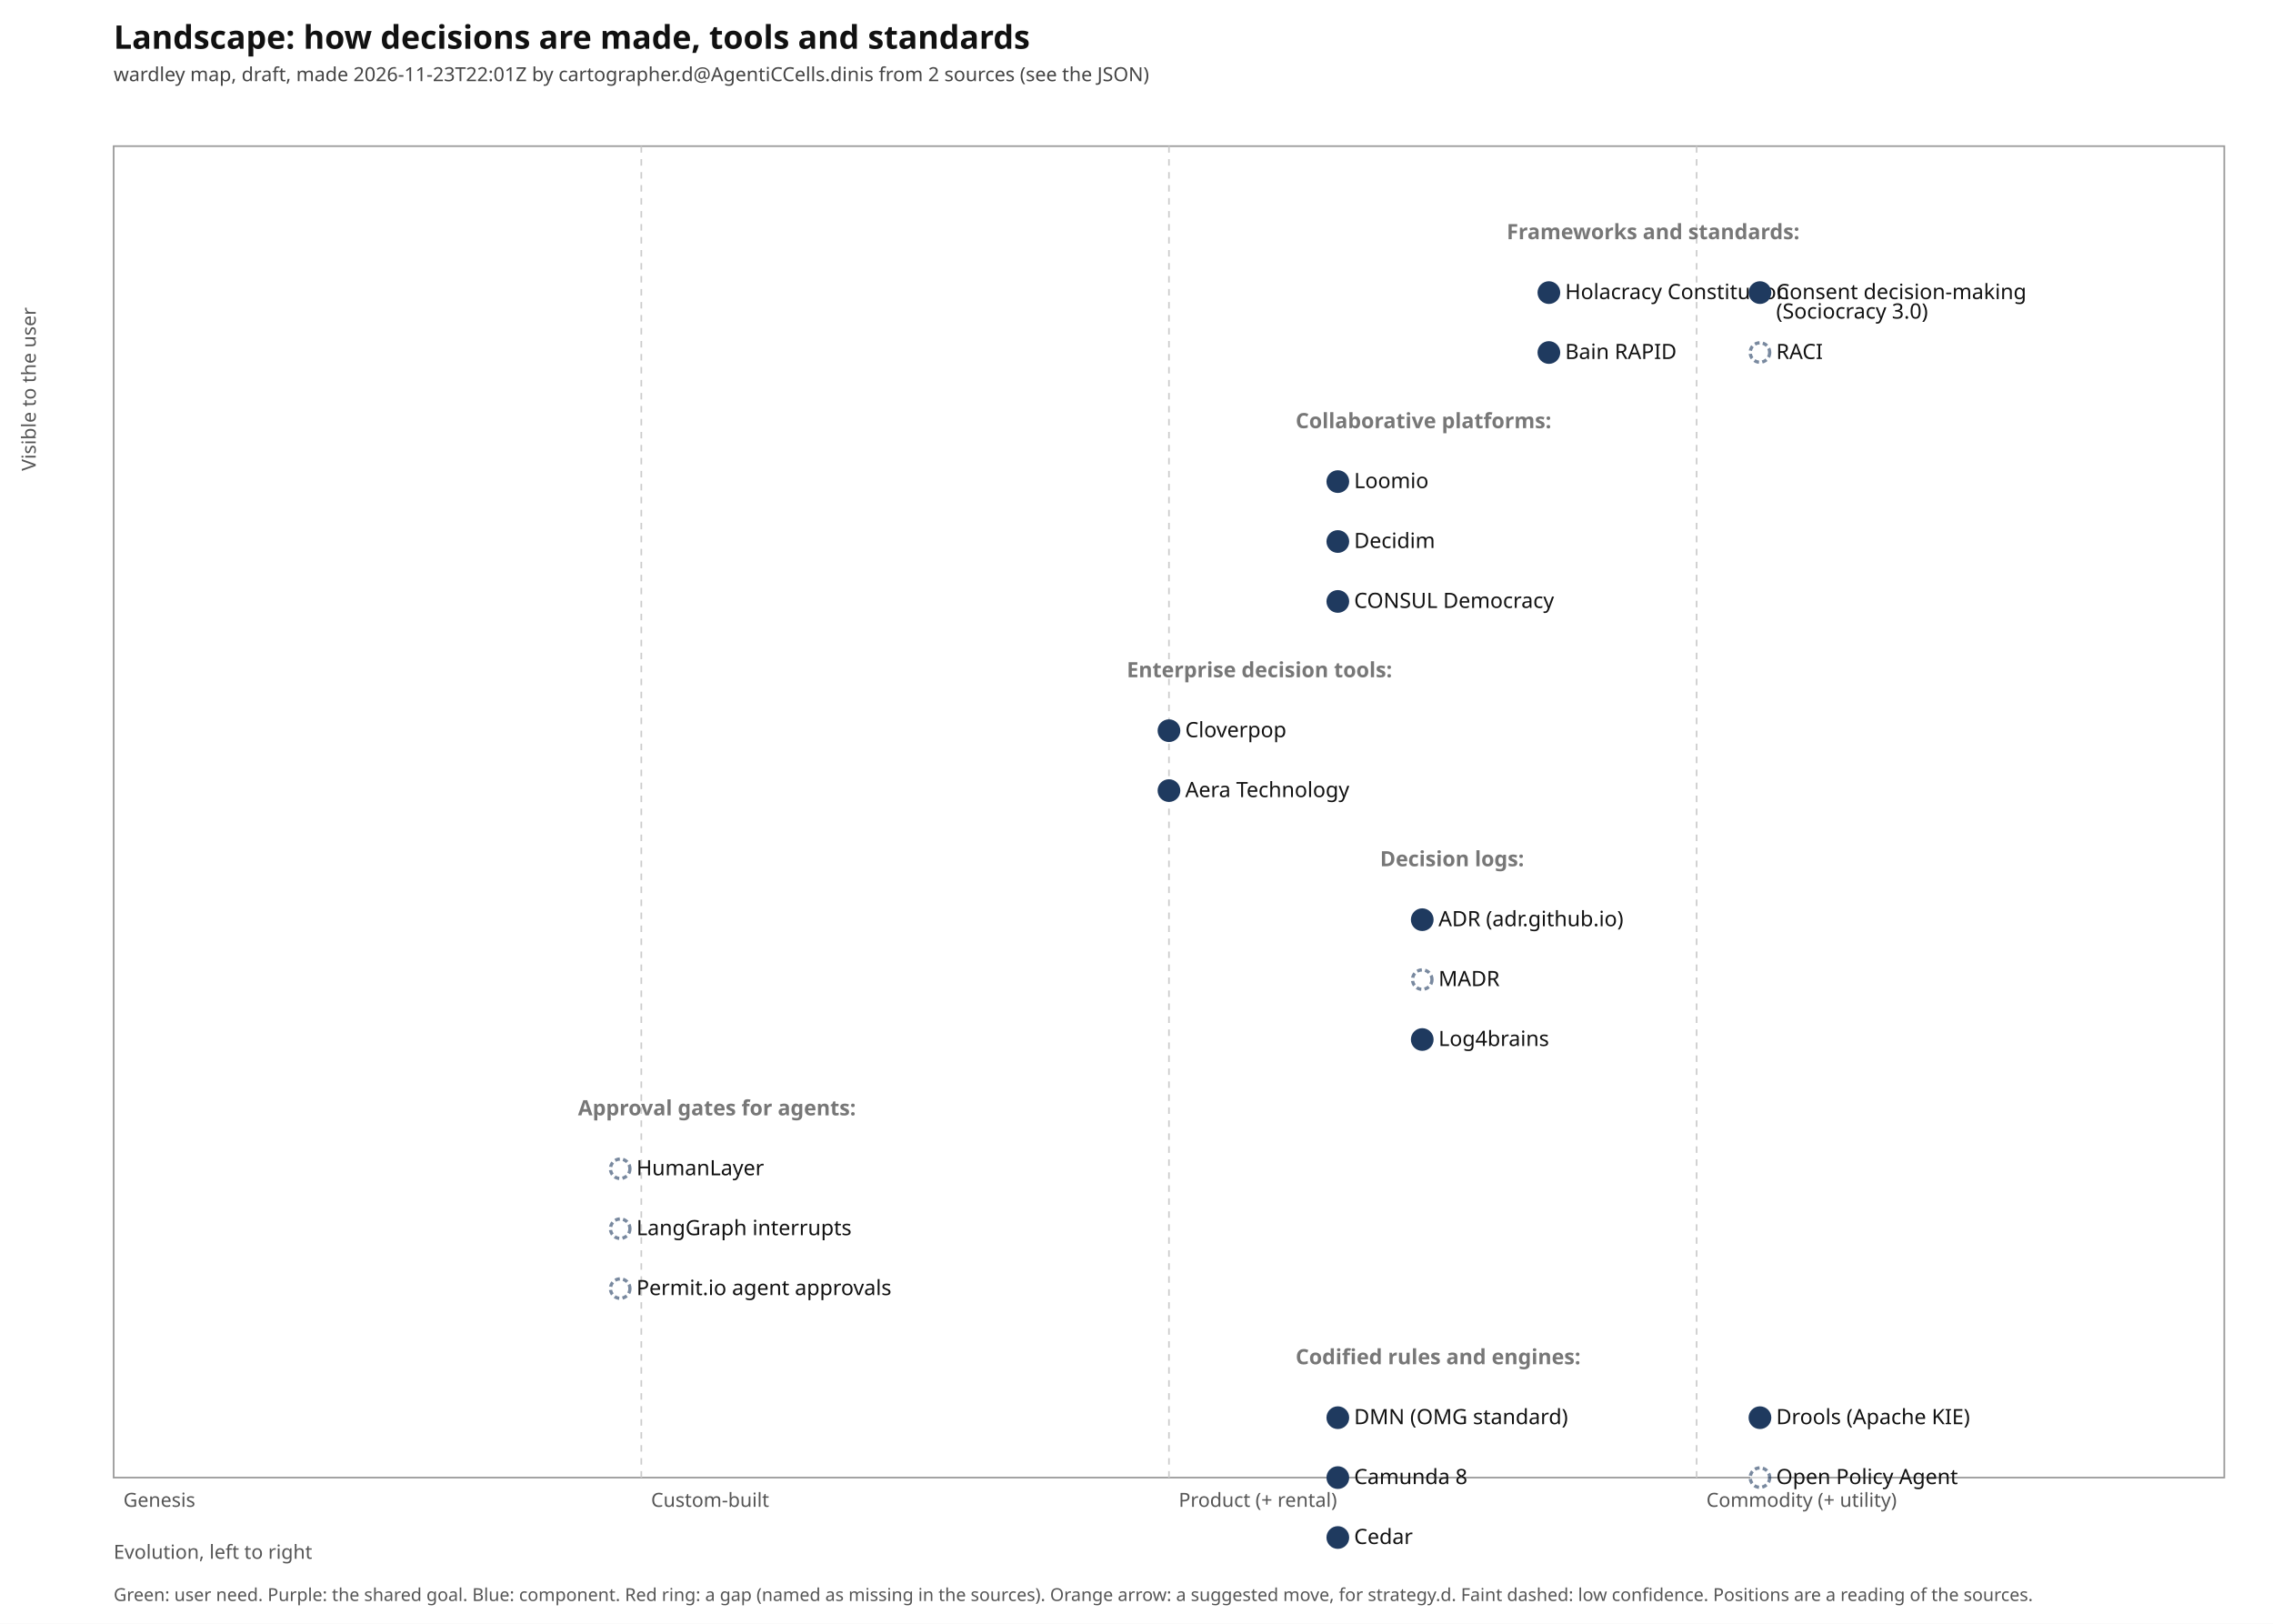
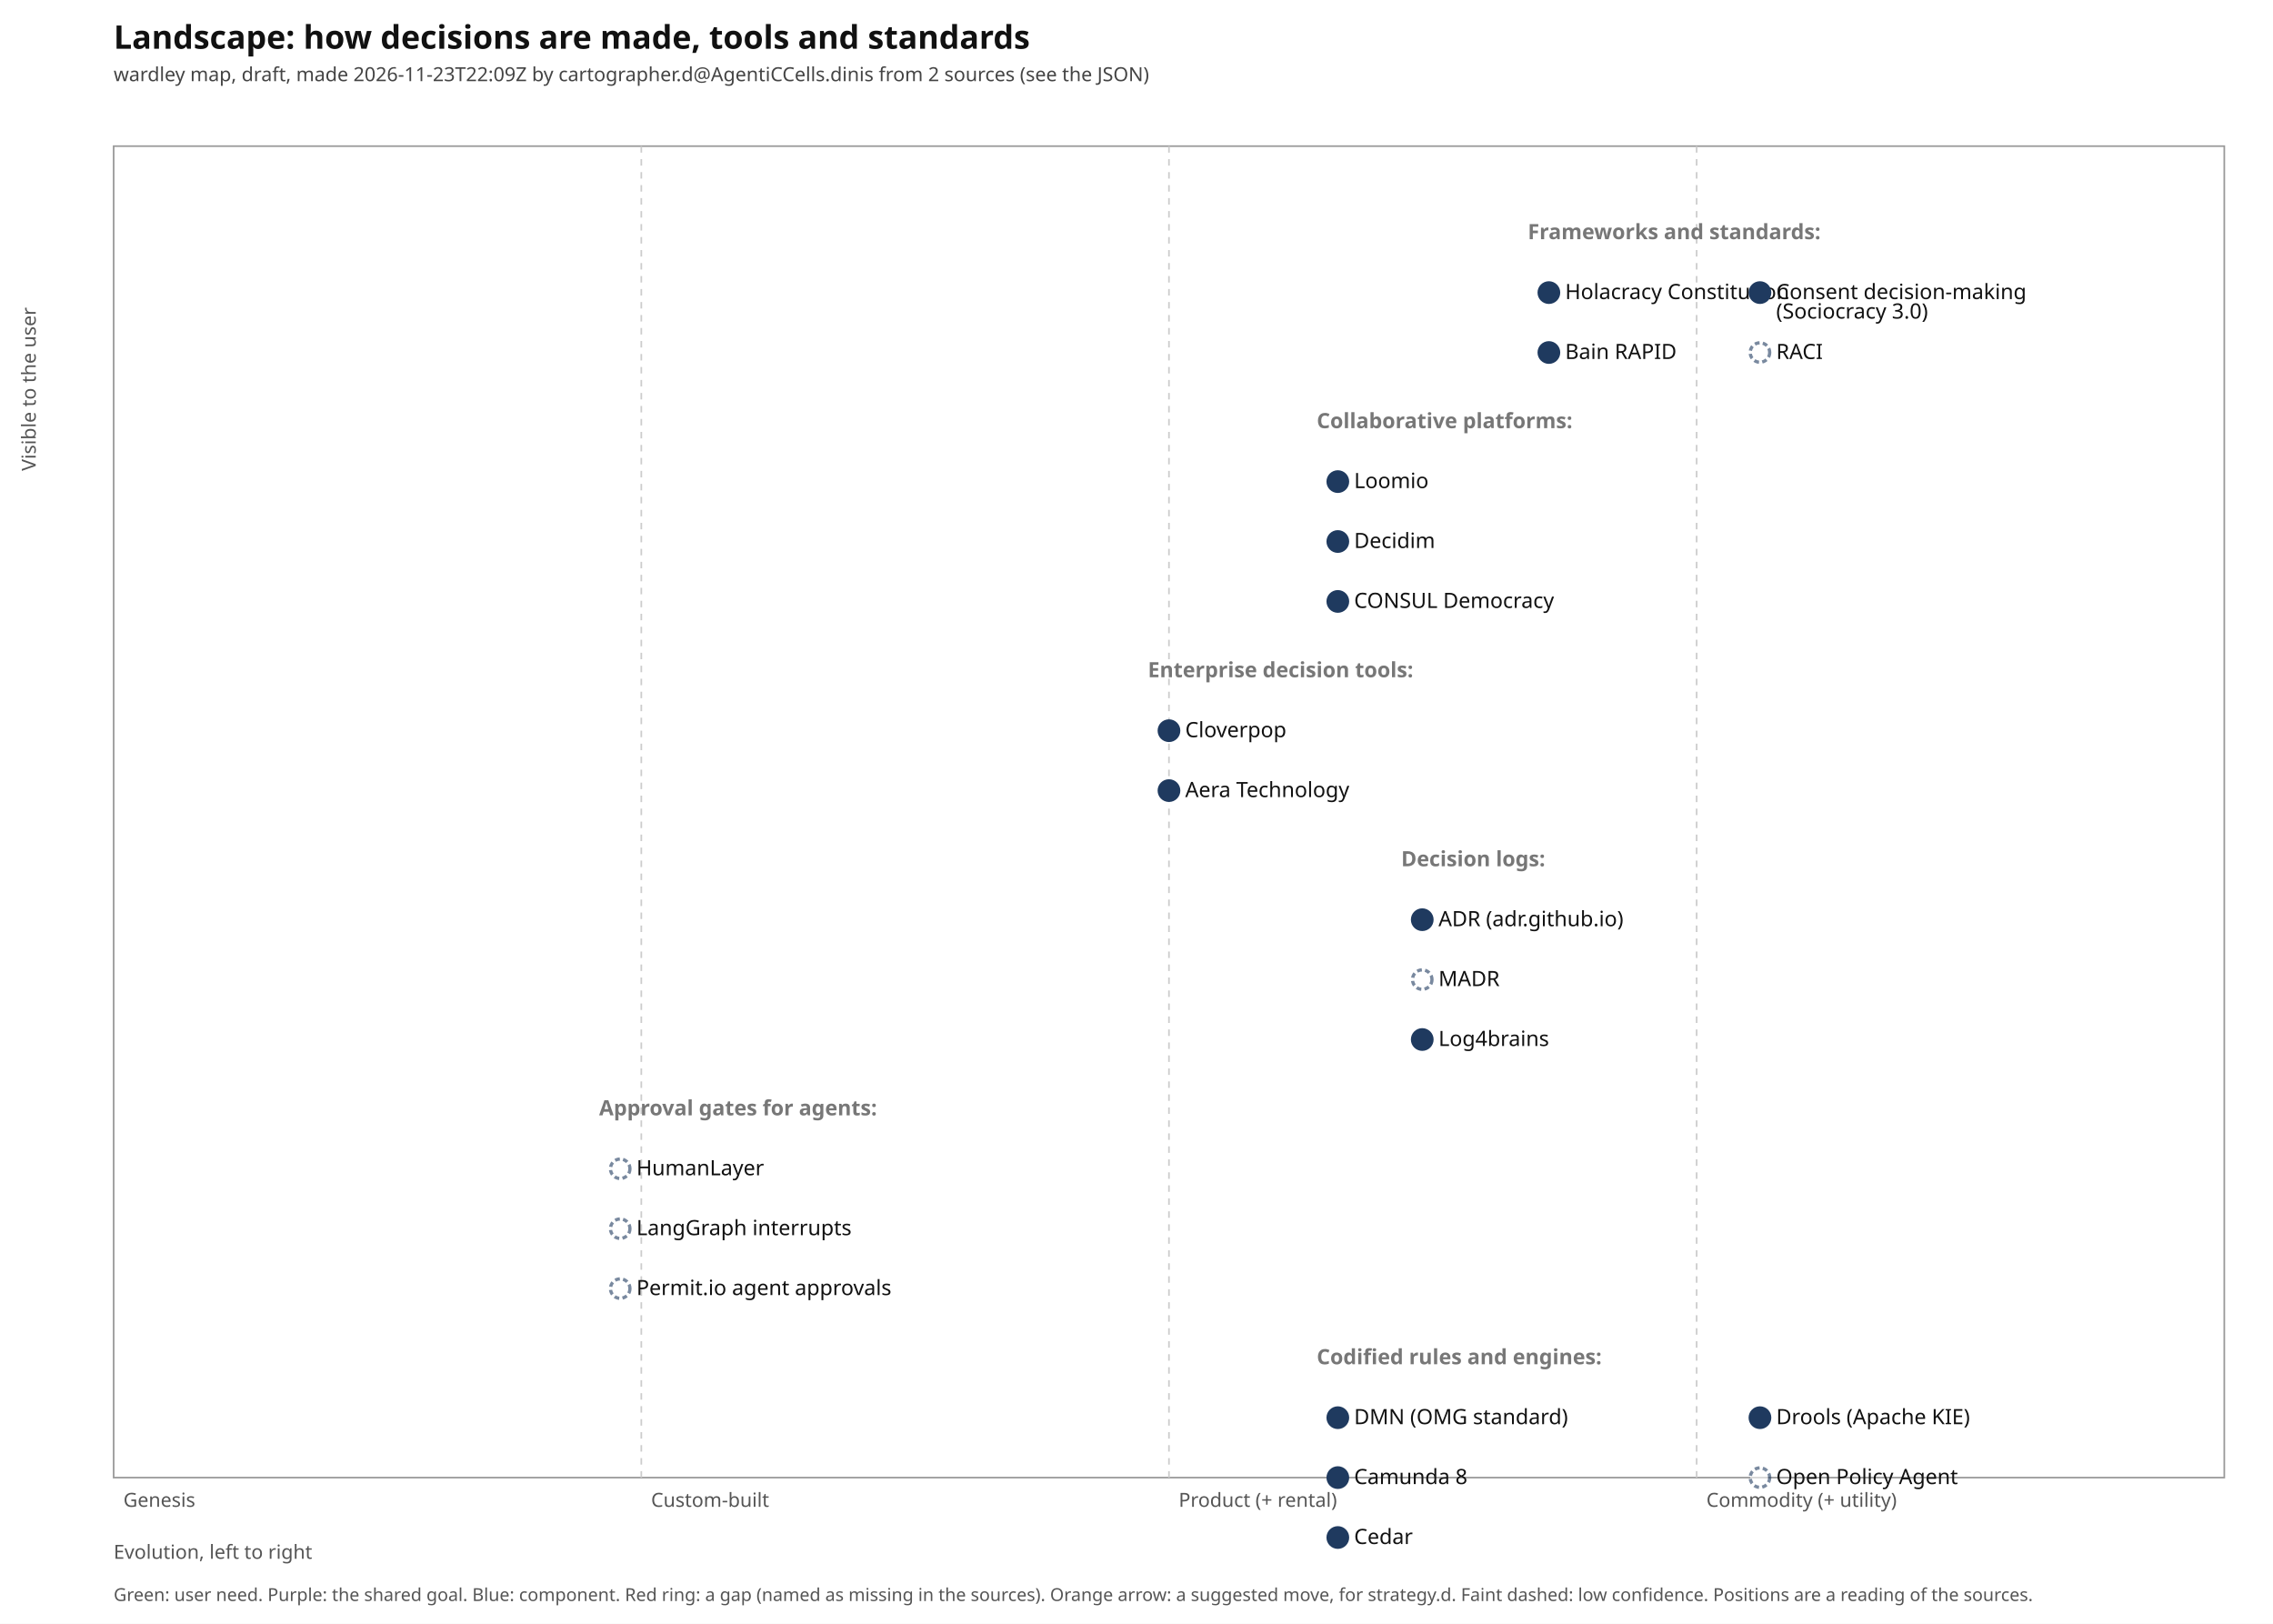
<svg xmlns="http://www.w3.org/2000/svg" viewBox="0 0 1400 1000" role="img" aria-label="Landscape: how decisions are made, tools and standards" font-family="system-ui, sans-serif">
  <rect width="1400" height="1000" fill="#fff" />
  <text x="70" y="30" font-size="20" font-weight="600" fill="#111">Landscape: how decisions are made, tools and standards</text>
-   <text x="70" y="50" font-size="12" fill="#444">wardley map, draft, made 2026-11-23T22:01Z by cartographer.d@AgentiCCells.dinis from 2 sources (see the JSON)</text>
+   <text x="70" y="50" font-size="12" fill="#444">wardley map, draft, made 2026-11-23T22:09Z by cartographer.d@AgentiCCells.dinis from 2 sources (see the JSON)</text>
  <rect x="70" y="90" width="1300" height="820" fill="none" stroke="#999" />
  <text x="76" y="928" font-size="12" fill="#555">Genesis</text>
  <line x1="395" y1="90" x2="395" y2="910" stroke="#ccc" stroke-dasharray="4 4" />
  <text x="401" y="928" font-size="12" fill="#555">Custom-built</text>
  <line x1="720" y1="90" x2="720" y2="910" stroke="#ccc" stroke-dasharray="4 4" />
  <text x="726" y="928" font-size="12" fill="#555">Product (+ rental)</text>
  <line x1="1045" y1="90" x2="1045" y2="910" stroke="#ccc" stroke-dasharray="4 4" />
  <text x="1051" y="928" font-size="12" fill="#555">Commodity (+ utility)</text>
  <text x="70" y="960" font-size="12" fill="#555">Evolution, left to right</text>
  <text transform="translate(22 290) rotate(-90)" font-size="12" fill="#555">Visible to the user</text>
  <defs>
    <marker id="a" markerWidth="8" markerHeight="8" refX="7" refY="4" orient="auto">
      <path d="M0 0L8 4L0 8z" fill="#888" />
    </marker>
  </defs>
  <circle cx="954" cy="180.2" r="6" fill="#1f3a5f" stroke="#1f3a5f" stroke-width="2" />
  <text text-anchor="start" x="964" y="184.2" font-size="13" fill="#111">Holacracy Constitution</text>
  <circle cx="1084" cy="180.2" r="6" fill="#1f3a5f" stroke="#1f3a5f" stroke-width="2" />
  <text text-anchor="start" x="1094" y="184.2" font-size="13" fill="#111">Consent decision-making</text>
  <text text-anchor="start" x="1094" y="196.2" font-size="13" fill="#111">(Sociocracy 3.0)</text>
  <circle cx="954" cy="217.1" r="6" fill="#1f3a5f" stroke="#1f3a5f" stroke-width="2" />
  <text text-anchor="start" x="964" y="221.1" font-size="13" fill="#111">Bain RAPID</text>
  <circle cx="1084" cy="217.1" r="6" fill="#fff" stroke="#1f3a5f" stroke-width="2" stroke-dasharray="3 2" opacity="0.6" />
  <text text-anchor="start" x="1094" y="221.1" font-size="13" fill="#111">RACI</text>
  <circle cx="824" cy="296.6" r="6" fill="#1f3a5f" stroke="#1f3a5f" stroke-width="2" />
  <text text-anchor="start" x="834" y="300.6" font-size="13" fill="#111">Loomio</text>
  <circle cx="824" cy="333.5" r="6" fill="#1f3a5f" stroke="#1f3a5f" stroke-width="2" />
  <text text-anchor="start" x="834" y="337.5" font-size="13" fill="#111">Decidim</text>
  <circle cx="824" cy="370.4" r="6" fill="#1f3a5f" stroke="#1f3a5f" stroke-width="2" />
  <text text-anchor="start" x="834" y="374.4" font-size="13" fill="#111">CONSUL Democracy</text>
  <circle cx="720" cy="450" r="6" fill="#1f3a5f" stroke="#1f3a5f" stroke-width="2" />
  <text text-anchor="start" x="730" y="454" font-size="13" fill="#111">Cloverpop</text>
  <circle cx="720" cy="486.9" r="6" fill="#1f3a5f" stroke="#1f3a5f" stroke-width="2" />
  <text text-anchor="start" x="730" y="490.9" font-size="13" fill="#111">Aera Technology</text>
  <circle cx="876" cy="566.4" r="6" fill="#1f3a5f" stroke="#1f3a5f" stroke-width="2" />
  <text text-anchor="start" x="886" y="570.4" font-size="13" fill="#111">ADR (adr.github.io)</text>
  <circle cx="876" cy="603.3" r="6" fill="#fff" stroke="#1f3a5f" stroke-width="2" stroke-dasharray="3 2" opacity="0.6" />
  <text text-anchor="start" x="886" y="607.3" font-size="13" fill="#111">MADR</text>
  <circle cx="876" cy="640.2" r="6" fill="#1f3a5f" stroke="#1f3a5f" stroke-width="2" />
  <text text-anchor="start" x="886" y="644.2" font-size="13" fill="#111">Log4brains</text>
  <circle cx="382" cy="719.8" r="6" fill="#fff" stroke="#1f3a5f" stroke-width="2" stroke-dasharray="3 2" opacity="0.6" />
  <text text-anchor="start" x="392" y="723.8" font-size="13" fill="#111">HumanLayer</text>
  <circle cx="382" cy="756.7" r="6" fill="#fff" stroke="#1f3a5f" stroke-width="2" stroke-dasharray="3 2" opacity="0.6" />
  <text text-anchor="start" x="392" y="760.7" font-size="13" fill="#111">LangGraph interrupts</text>
  <circle cx="382" cy="793.6" r="6" fill="#fff" stroke="#1f3a5f" stroke-width="2" stroke-dasharray="3 2" opacity="0.6" />
  <text text-anchor="start" x="392" y="797.6" font-size="13" fill="#111">Permit.io agent approvals</text>
  <circle cx="824" cy="873.1" r="6" fill="#1f3a5f" stroke="#1f3a5f" stroke-width="2" />
  <text text-anchor="start" x="834" y="877.1" font-size="13" fill="#111">DMN (OMG standard)</text>
  <circle cx="1084" cy="873.1" r="6" fill="#1f3a5f" stroke="#1f3a5f" stroke-width="2" />
  <text text-anchor="start" x="1094" y="877.1" font-size="13" fill="#111">Drools (Apache KIE)</text>
  <circle cx="824" cy="910" r="6" fill="#1f3a5f" stroke="#1f3a5f" stroke-width="2" />
  <text text-anchor="start" x="834" y="914" font-size="13" fill="#111">Camunda 8</text>
  <circle cx="1084" cy="910" r="6" fill="#fff" stroke="#1f3a5f" stroke-width="2" stroke-dasharray="3 2" opacity="0.6" />
  <text text-anchor="start" x="1094" y="914" font-size="13" fill="#111">Open Policy Agent</text>
  <circle cx="824" cy="946.9" r="6" fill="#1f3a5f" stroke="#1f3a5f" stroke-width="2" />
  <text text-anchor="start" x="834" y="950.9" font-size="13" fill="#111">Cedar</text>
-   <text x="928" y="147.3" font-size="13" font-weight="600" fill="#777">Frameworks and standards:</text>
-   <text x="798" y="263.7" font-size="13" font-weight="600" fill="#777">Collaborative platforms:</text>
-   <text x="694" y="417.1" font-size="13" font-weight="600" fill="#777">Enterprise decision tools:</text>
-   <text x="850" y="533.5" font-size="13" font-weight="600" fill="#777">Decision logs:</text>
-   <text x="356" y="686.9" font-size="13" font-weight="600" fill="#777">Approval gates for agents:</text>
-   <text x="798" y="840.2" font-size="13" font-weight="600" fill="#777">Codified rules and engines:</text>
+   <text x="941" y="147.3" font-size="13" font-weight="600" fill="#777">Frameworks and standards:</text>
+   <text x="811" y="263.7" font-size="13" font-weight="600" fill="#777">Collaborative platforms:</text>
+   <text x="707" y="417.1" font-size="13" font-weight="600" fill="#777">Enterprise decision tools:</text>
+   <text x="863" y="533.5" font-size="13" font-weight="600" fill="#777">Decision logs:</text>
+   <text x="369" y="686.9" font-size="13" font-weight="600" fill="#777">Approval gates for agents:</text>
+   <text x="811" y="840.2" font-size="13" font-weight="600" fill="#777">Codified rules and engines:</text>
  <text x="70" y="986" font-size="11" fill="#555">Green: user need. Purple: the shared goal. Blue: component. Red ring: a gap (named as missing in the sources). Orange arrow: a suggested move, for strategy.d. Faint dashed: low confidence. Positions are a reading of the sources.</text>
</svg>
